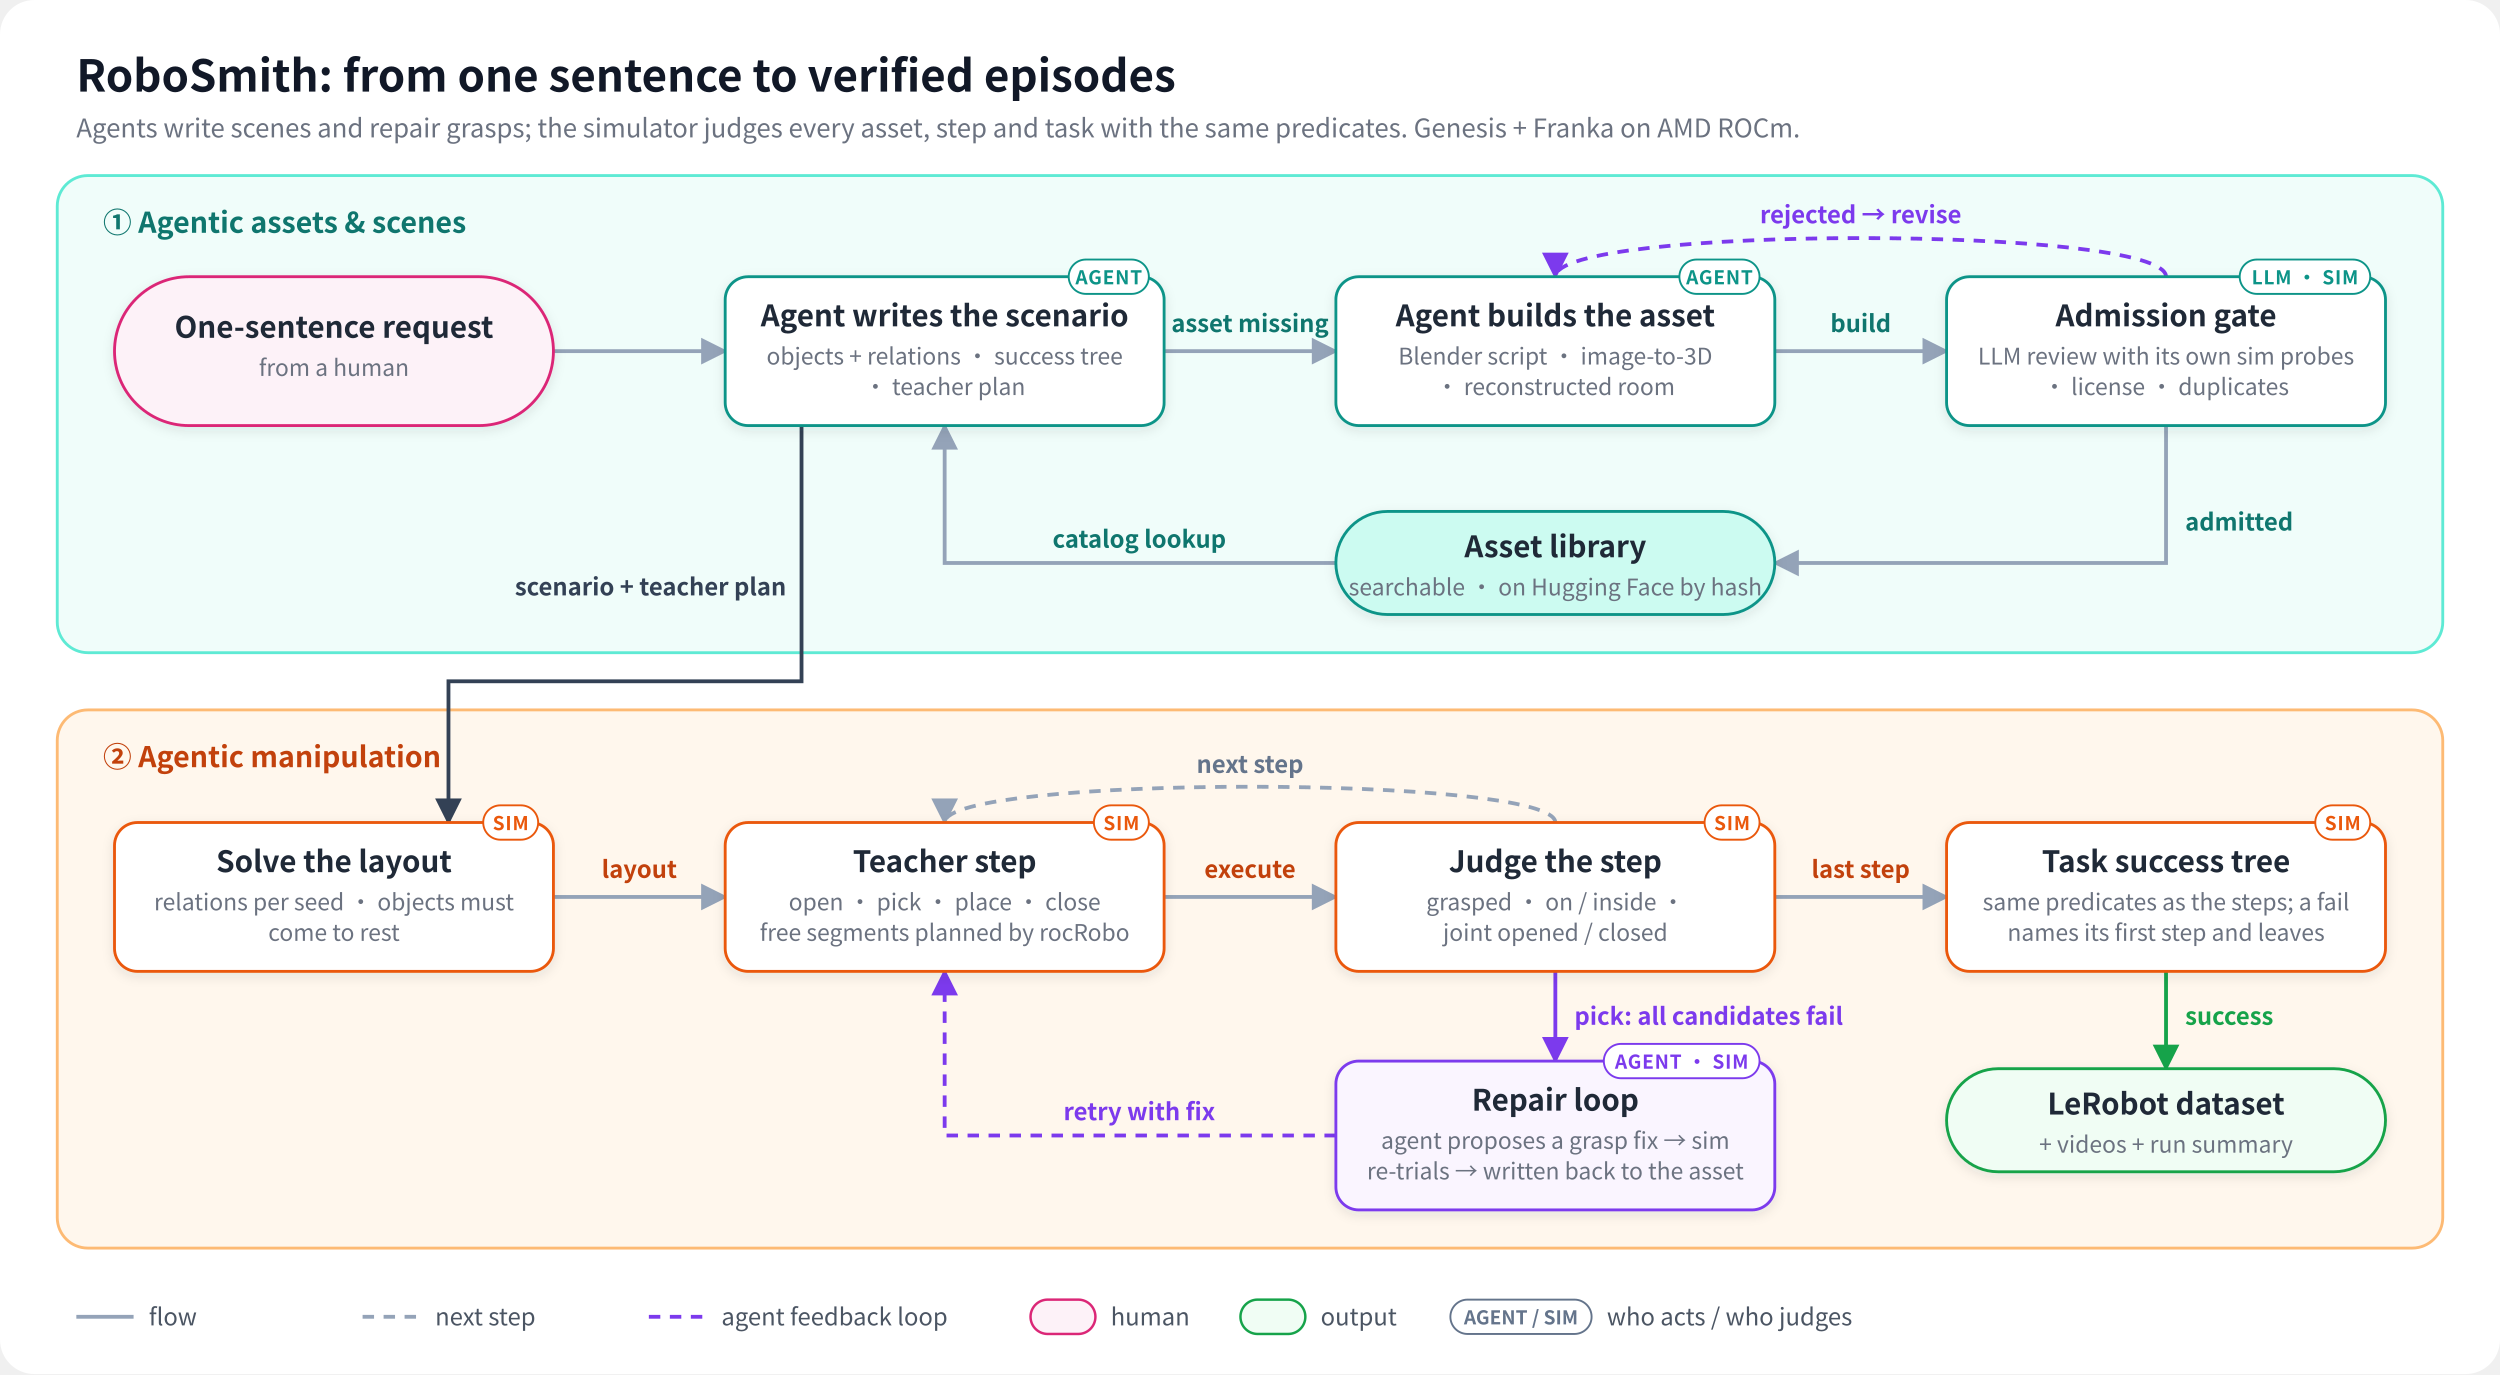
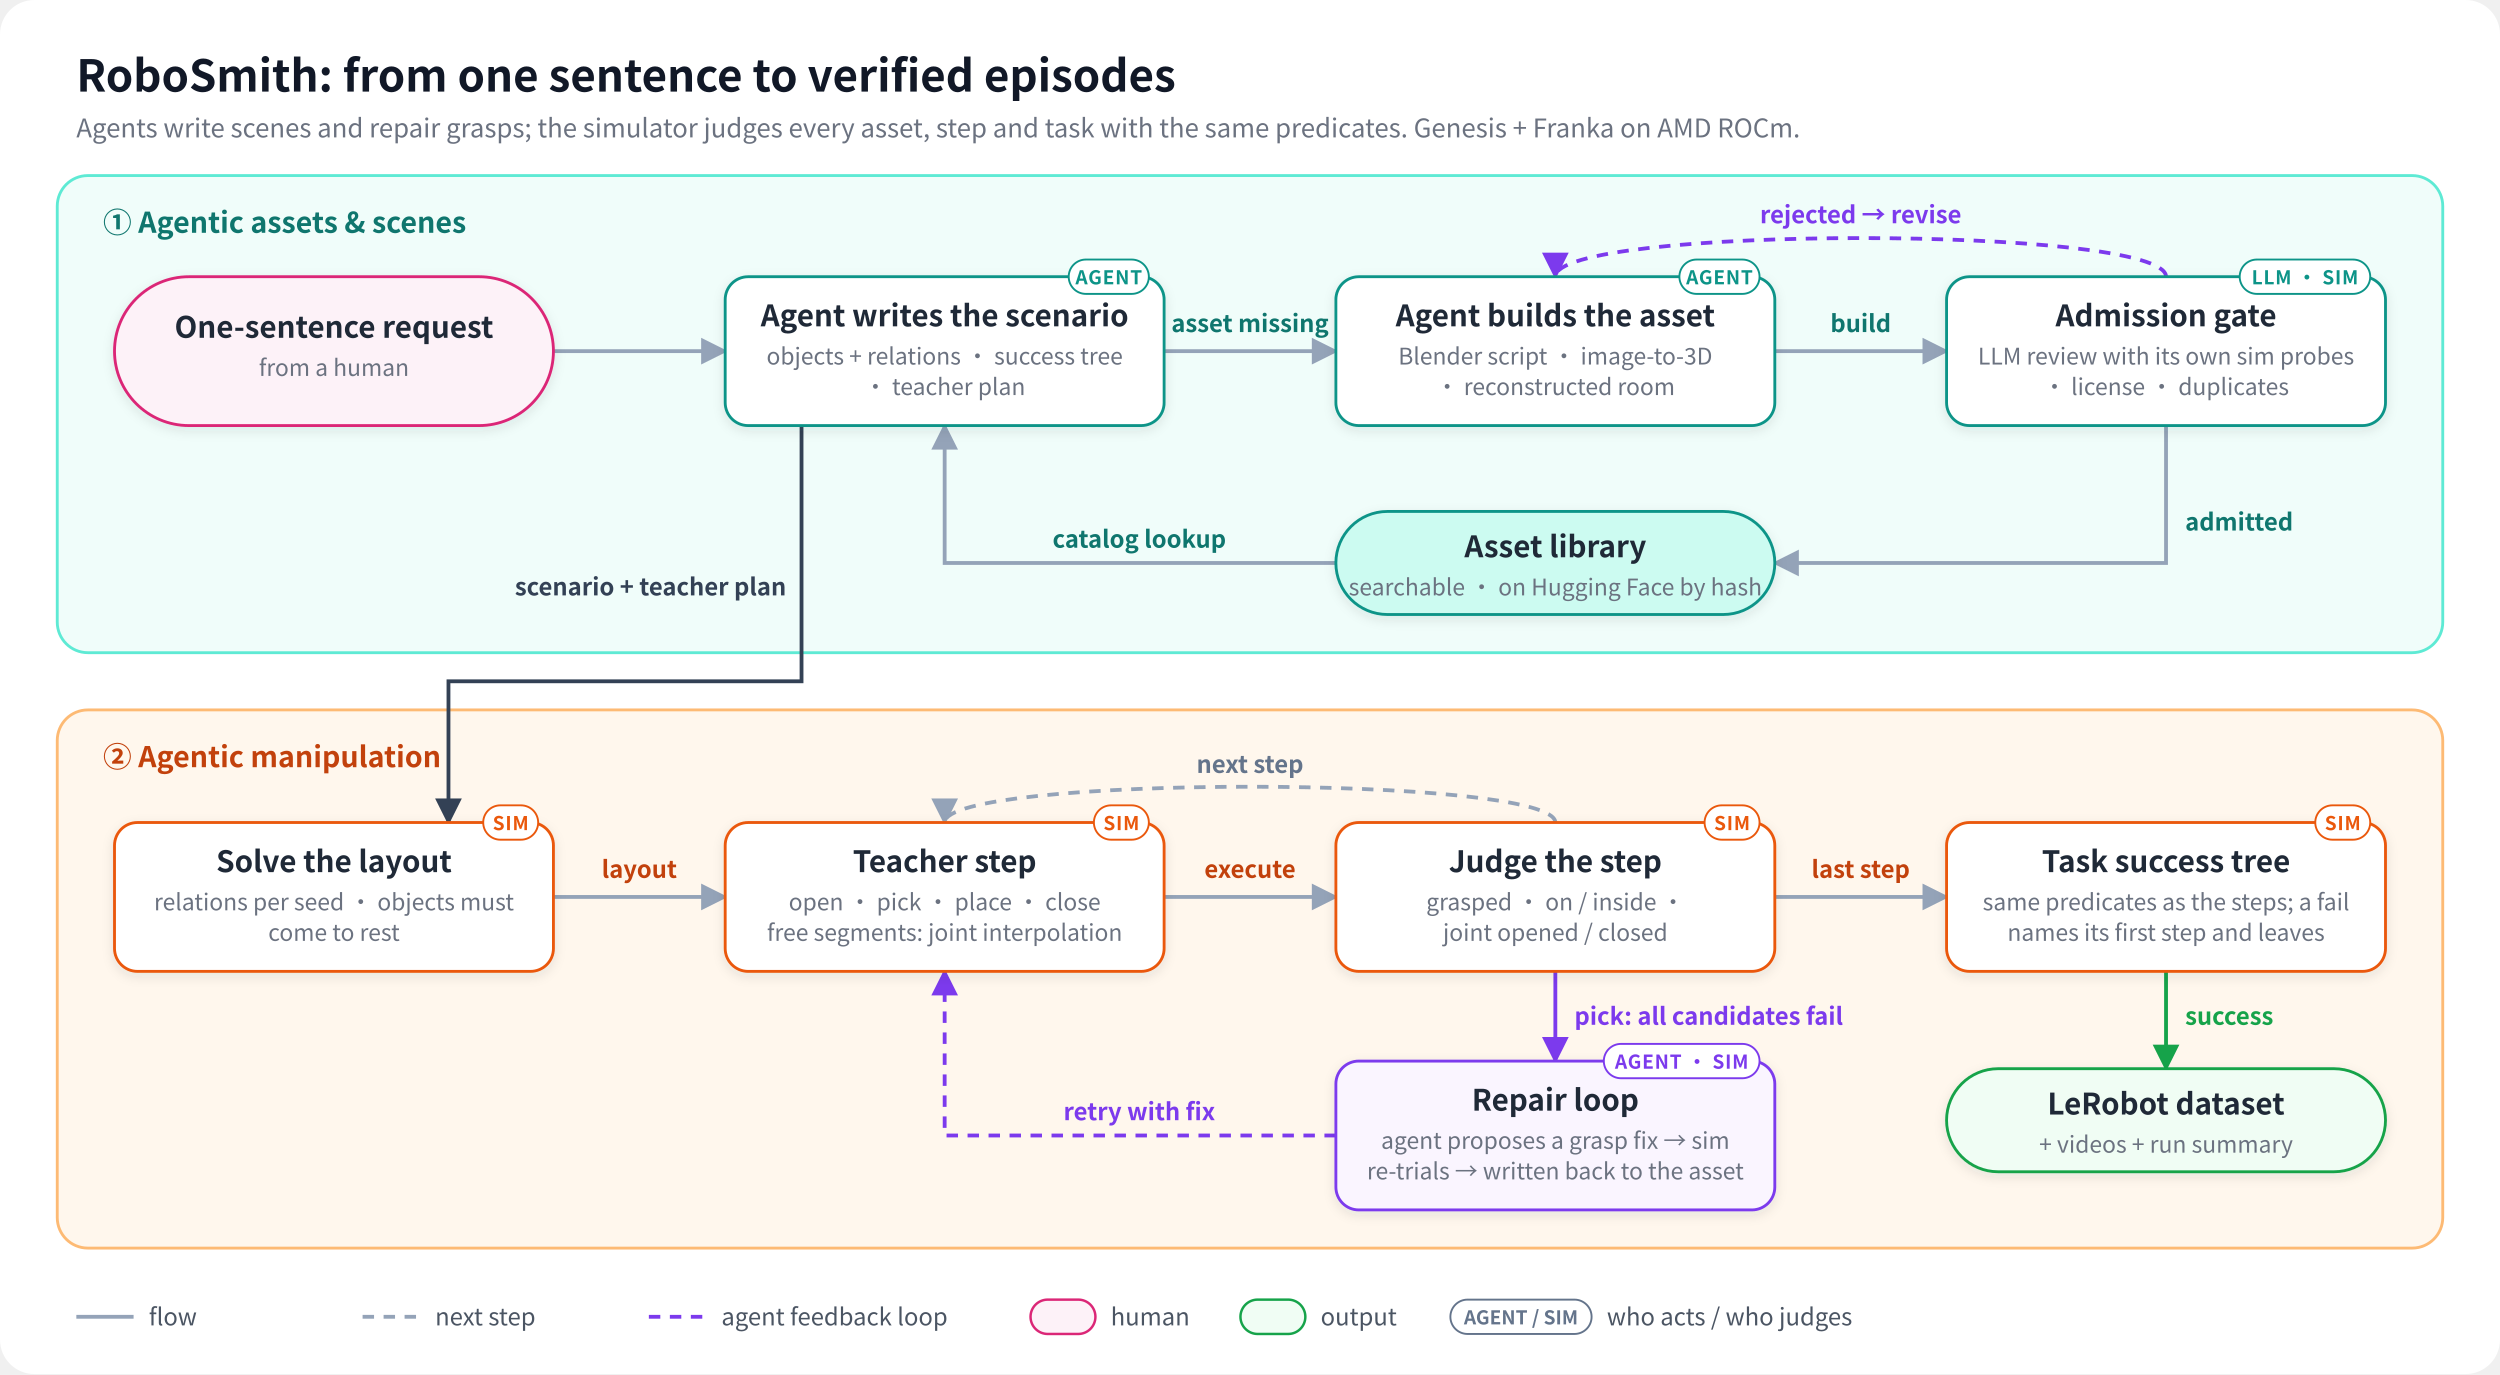
<svg xmlns="http://www.w3.org/2000/svg" width="1310" height="720" viewBox="0 0 1310 720" font-family="-apple-system, 'Segoe UI', 'PingFang SC', 'Hiragino Sans GB', 'Microsoft YaHei', 'Noto Sans CJK SC', sans-serif">
  <defs>
    <filter id="shadow" x="-10%" y="-20%" width="120%" height="150%">
      <feDropShadow dx="0" dy="2" stdDeviation="3" flood-color="#1f2937" flood-opacity="0.10" />
    </filter>
    <marker id="gray" viewBox="0 0 10 10" refX="9" refY="5" markerWidth="7" markerHeight="7" orient="auto-start-reverse">
      <path d="M0,0 L10,5 L0,10 z" fill="#94a3b8" />
    </marker>
    <marker id="loop" viewBox="0 0 10 10" refX="9" refY="5" markerWidth="7" markerHeight="7" orient="auto-start-reverse">
      <path d="M0,0 L10,5 L0,10 z" fill="#7c3aed" />
    </marker>
    <marker id="hand" viewBox="0 0 10 10" refX="9" refY="5" markerWidth="7" markerHeight="7" orient="auto-start-reverse">
      <path d="M0,0 L10,5 L0,10 z" fill="#334155" />
    </marker>
    <marker id="out" viewBox="0 0 10 10" refX="9" refY="5" markerWidth="7" markerHeight="7" orient="auto-start-reverse">
      <path d="M0,0 L10,5 L0,10 z" fill="#16a34a" />
    </marker>
  </defs>
  <rect width="1310" height="720" rx="18" fill="#ffffff" />
  <text x="40" y="48" font-size="23" font-weight="700" fill="#111827">RoboSmith: from one sentence to verified episodes</text>
  <text x="40" y="72" font-size="13.5" fill="#6b7280">Agents write scenes and repair grasps; the simulator judges every asset, step and task with the same predicates. Genesis + Franka on AMD ROCm.</text>
  <rect x="30" y="92" width="1250" height="250" rx="16" fill="#f0fdfa" stroke="#5eead4" stroke-width="1.5" />
  <text x="54" y="122" font-size="15" font-weight="700" fill="#0f766e">① Agentic assets &amp; scenes</text>
  <rect x="30" y="372" width="1250" height="282" rx="16" fill="#fff7ed" stroke="#fdba74" stroke-width="1.5" />
  <text x="54" y="402" font-size="15" font-weight="700" fill="#c2410c">② Agentic manipulation</text>
  <path d="M290,184 L380,184" fill="none" stroke="#94a3b8" stroke-width="2" marker-end="url(#gray)" />
  <path d="M610,184 L700,184" fill="none" stroke="#94a3b8" stroke-width="2" marker-end="url(#gray)" />
  <text x="655" y="174" text-anchor="middle" font-size="12.5" font-weight="600" fill="#0f766e">asset missing</text>
  <path d="M930,184 L1020,184" fill="none" stroke="#94a3b8" stroke-width="2" marker-end="url(#gray)" />
  <text x="975" y="174" text-anchor="middle" font-size="12.5" font-weight="600" fill="#0f766e">build</text>
  <path d="M1135,145 C1135,118 815,118 815,145" fill="none" stroke="#7c3aed" stroke-width="2" stroke-dasharray="6 5" marker-end="url(#loop)" />
  <text x="975" y="117" text-anchor="middle" font-size="12.5" font-weight="600" fill="#7c3aed">rejected → revise</text>
  <path d="M1135,223 L1135,295 L930,295" fill="none" stroke="#94a3b8" stroke-width="2" marker-end="url(#gray)" />
  <text x="1145" y="278" text-anchor="start" font-size="12.5" font-weight="600" fill="#0f766e">admitted</text>
  <path d="M700,295 L495,295 L495,223" fill="none" stroke="#94a3b8" stroke-width="2" marker-end="url(#gray)" />
  <text x="597" y="287" text-anchor="middle" font-size="12.5" font-weight="600" fill="#0f766e">catalog lookup</text>
  <path d="M420,223 L420,357 L235,357 L235,431" fill="none" stroke="#334155" stroke-width="2" marker-end="url(#hand)" />
  <text x="412" y="312" text-anchor="end" font-size="12.5" font-weight="600" fill="#334155">scenario + teacher plan</text>
  <path d="M290,470 L380,470" fill="none" stroke="#94a3b8" stroke-width="2" marker-end="url(#gray)" />
  <text x="335" y="460" text-anchor="middle" font-size="12.5" font-weight="600" fill="#c2410c">layout</text>
  <path d="M610,470 L700,470" fill="none" stroke="#94a3b8" stroke-width="2" marker-end="url(#gray)" />
  <text x="655" y="460" text-anchor="middle" font-size="12.5" font-weight="600" fill="#c2410c">execute</text>
  <path d="M930,470 L1020,470" fill="none" stroke="#94a3b8" stroke-width="2" marker-end="url(#gray)" />
  <text x="975" y="460" text-anchor="middle" font-size="12.5" font-weight="600" fill="#c2410c">last step</text>
  <path d="M815,431 C815,406 495,406 495,431" fill="none" stroke="#94a3b8" stroke-width="2" stroke-dasharray="6 5" marker-end="url(#gray)" />
  <text x="655" y="405" text-anchor="middle" font-size="12.5" font-weight="600" fill="#64748b">next step</text>
  <path d="M815,509 L815,556" fill="none" stroke="#7c3aed" stroke-width="2" marker-end="url(#loop)" />
  <text x="825" y="537" text-anchor="start" font-size="12.5" font-weight="600" fill="#7c3aed">pick: all candidates fail</text>
  <path d="M700,595 L495,595 L495,509" fill="none" stroke="#7c3aed" stroke-width="2" stroke-dasharray="6 5" marker-end="url(#loop)" />
  <text x="597" y="587" text-anchor="middle" font-size="12.5" font-weight="600" fill="#7c3aed">retry with fix</text>
  <path d="M1135,509 L1135,560" fill="none" stroke="#16a34a" stroke-width="2" marker-end="url(#out)" />
  <text x="1145" y="537" text-anchor="start" font-size="12.5" font-weight="600" fill="#16a34a">success</text>
  <rect x="60" y="145" width="230" height="78" rx="39" fill="#fdf2f8" stroke="#db2777" stroke-width="1.5" filter="url(#shadow)" />
  <text x="175" y="177" text-anchor="middle" font-size="15.5" font-weight="600" fill="#1f2937">One-sentence request</text>
  <text x="175" y="197" text-anchor="middle" font-size="12" fill="#6b7280">from a human</text>
  <rect x="380" y="145" width="230" height="78" rx="12" fill="#fff" stroke="#0d9488" stroke-width="1.5" filter="url(#shadow)" />
  <text x="495" y="171" text-anchor="middle" font-size="15.5" font-weight="600" fill="#1f2937">Agent writes the scenario</text>
  <text x="495" y="191" text-anchor="middle" font-size="12" fill="#6b7280">objects + relations · success tree</text>
  <text x="495" y="207" text-anchor="middle" font-size="12" fill="#6b7280">· teacher plan</text>
  <rect x="560.0" y="136" width="42.0" height="18" rx="9" fill="#fff" stroke="#0d9488" stroke-width="1" />
  <text x="581.0" y="149" text-anchor="middle" font-size="10" font-weight="700" fill="#0d9488" letter-spacing=".4">AGENT</text>
  <rect x="700" y="145" width="230" height="78" rx="12" fill="#fff" stroke="#0d9488" stroke-width="1.5" filter="url(#shadow)" />
  <text x="815" y="171" text-anchor="middle" font-size="15.5" font-weight="600" fill="#1f2937">Agent builds the asset</text>
  <text x="815" y="191" text-anchor="middle" font-size="12" fill="#6b7280">Blender script · image-to-3D</text>
  <text x="815" y="207" text-anchor="middle" font-size="12" fill="#6b7280">· reconstructed room</text>
  <rect x="880.0" y="136" width="42.0" height="18" rx="9" fill="#fff" stroke="#0d9488" stroke-width="1" />
  <text x="901.0" y="149" text-anchor="middle" font-size="10" font-weight="700" fill="#0d9488" letter-spacing=".4">AGENT</text>
  <rect x="1020" y="145" width="230" height="78" rx="12" fill="#fff" stroke="#0d9488" stroke-width="1.5" filter="url(#shadow)" />
  <text x="1135" y="171" text-anchor="middle" font-size="15.5" font-weight="600" fill="#1f2937">Admission gate</text>
  <text x="1135" y="191" text-anchor="middle" font-size="12" fill="#6b7280">LLM review with its own sim probes</text>
  <text x="1135" y="207" text-anchor="middle" font-size="12" fill="#6b7280">· license · duplicates</text>
  <rect x="1173.6" y="136" width="68.4" height="18" rx="9" fill="#fff" stroke="#0d9488" stroke-width="1" />
  <text x="1207.8" y="149" text-anchor="middle" font-size="10" font-weight="700" fill="#0d9488" letter-spacing=".4">LLM · SIM</text>
  <rect x="700" y="268" width="230" height="54" rx="27" fill="#ccfbf1" stroke="#0d9488" stroke-width="1.5" filter="url(#shadow)" />
  <text x="815" y="292" text-anchor="middle" font-size="15.5" font-weight="600" fill="#1f2937">Asset library</text>
  <text x="815" y="312" text-anchor="middle" font-size="12" fill="#6b7280">searchable · on Hugging Face by hash</text>
  <rect x="60" y="431" width="230" height="78" rx="12" fill="#fff" stroke="#ea580c" stroke-width="1.5" filter="url(#shadow)" />
  <text x="175" y="457" text-anchor="middle" font-size="15.5" font-weight="600" fill="#1f2937">Solve the layout</text>
  <text x="175" y="477" text-anchor="middle" font-size="12" fill="#6b7280">relations per seed · objects must</text>
  <text x="175" y="493" text-anchor="middle" font-size="12" fill="#6b7280">come to rest</text>
  <rect x="253.2" y="422" width="28.8" height="18" rx="9" fill="#fff" stroke="#ea580c" stroke-width="1" />
  <text x="267.6" y="435" text-anchor="middle" font-size="10" font-weight="700" fill="#ea580c" letter-spacing=".4">SIM</text>
  <rect x="380" y="431" width="230" height="78" rx="12" fill="#fff" stroke="#ea580c" stroke-width="1.5" filter="url(#shadow)" />
  <text x="495" y="457" text-anchor="middle" font-size="15.5" font-weight="600" fill="#1f2937">Teacher step</text>
  <text x="495" y="477" text-anchor="middle" font-size="12" fill="#6b7280">open · pick · place · close</text>
-   <text x="495" y="493" text-anchor="middle" font-size="12" fill="#6b7280">free segments planned by rocRobo</text>
+   <text x="495" y="493" text-anchor="middle" font-size="12" fill="#6b7280">free segments: joint interpolation</text>
  <rect x="573.2" y="422" width="28.8" height="18" rx="9" fill="#fff" stroke="#ea580c" stroke-width="1" />
  <text x="587.6" y="435" text-anchor="middle" font-size="10" font-weight="700" fill="#ea580c" letter-spacing=".4">SIM</text>
  <rect x="700" y="431" width="230" height="78" rx="12" fill="#fff" stroke="#ea580c" stroke-width="1.5" filter="url(#shadow)" />
  <text x="815" y="457" text-anchor="middle" font-size="15.5" font-weight="600" fill="#1f2937">Judge the step</text>
  <text x="815" y="477" text-anchor="middle" font-size="12" fill="#6b7280">grasped · on / inside ·</text>
  <text x="815" y="493" text-anchor="middle" font-size="12" fill="#6b7280">joint opened / closed</text>
  <rect x="893.2" y="422" width="28.8" height="18" rx="9" fill="#fff" stroke="#ea580c" stroke-width="1" />
  <text x="907.6" y="435" text-anchor="middle" font-size="10" font-weight="700" fill="#ea580c" letter-spacing=".4">SIM</text>
  <rect x="1020" y="431" width="230" height="78" rx="12" fill="#fff" stroke="#ea580c" stroke-width="1.5" filter="url(#shadow)" />
  <text x="1135" y="457" text-anchor="middle" font-size="15.5" font-weight="600" fill="#1f2937">Task success tree</text>
  <text x="1135" y="477" text-anchor="middle" font-size="12" fill="#6b7280">same predicates as the steps; a fail</text>
  <text x="1135" y="493" text-anchor="middle" font-size="12" fill="#6b7280">names its first step and leaves</text>
  <rect x="1213.2" y="422" width="28.8" height="18" rx="9" fill="#fff" stroke="#ea580c" stroke-width="1" />
  <text x="1227.6" y="435" text-anchor="middle" font-size="10" font-weight="700" fill="#ea580c" letter-spacing=".4">SIM</text>
  <rect x="700" y="556" width="230" height="78" rx="12" fill="#faf5ff" stroke="#7c3aed" stroke-width="1.5" filter="url(#shadow)" />
  <text x="815" y="582" text-anchor="middle" font-size="15.5" font-weight="600" fill="#1f2937">Repair loop</text>
  <text x="815" y="602" text-anchor="middle" font-size="12" fill="#6b7280">agent proposes a grasp fix → sim</text>
  <text x="815" y="618" text-anchor="middle" font-size="12" fill="#6b7280">re-trials → written back to the asset</text>
  <rect x="840.4" y="547" width="81.6" height="18" rx="9" fill="#fff" stroke="#7c3aed" stroke-width="1" />
  <text x="881.2" y="560" text-anchor="middle" font-size="10" font-weight="700" fill="#7c3aed" letter-spacing=".4">AGENT · SIM</text>
  <rect x="1020" y="560" width="230" height="54" rx="27" fill="#f0fdf4" stroke="#16a34a" stroke-width="1.5" filter="url(#shadow)" />
  <text x="1135" y="584" text-anchor="middle" font-size="15.5" font-weight="600" fill="#1f2937">LeRobot dataset</text>
  <text x="1135" y="604" text-anchor="middle" font-size="12" fill="#6b7280">+ videos + run summary</text>
  <line x1="40" y1="690" x2="70" y2="690" stroke="#94a3b8" stroke-width="2" />
  <line x1="190" y1="690" x2="220" y2="690" stroke="#94a3b8" stroke-width="2" stroke-dasharray="6 5" />
  <line x1="340" y1="690" x2="370" y2="690" stroke="#7c3aed" stroke-width="2" stroke-dasharray="6 5" />
  <rect x="540" y="681" width="34" height="18" rx="9" fill="#fdf2f8" stroke="#db2777" stroke-width="1.3" />
  <rect x="650" y="681" width="34" height="18" rx="9" fill="#f0fdf4" stroke="#16a34a" stroke-width="1.3" />
  <rect x="760" y="681" width="74" height="18" rx="9" fill="#fff" stroke="#64748b" stroke-width="1" />
  <text x="797" y="694" text-anchor="middle" font-size="10" font-weight="700" fill="#64748b">AGENT / SIM</text>
  <text x="78" y="694.5" font-size="12.5" fill="#4b5563">flow</text>
  <text x="228" y="694.5" font-size="12.5" fill="#4b5563">next step</text>
  <text x="378" y="694.5" font-size="12.5" fill="#4b5563">agent feedback loop</text>
  <text x="582" y="694.5" font-size="12.5" fill="#4b5563">human</text>
  <text x="692" y="694.5" font-size="12.5" fill="#4b5563">output</text>
  <text x="842" y="694.5" font-size="12.5" fill="#4b5563">who acts / who judges</text>
</svg>
